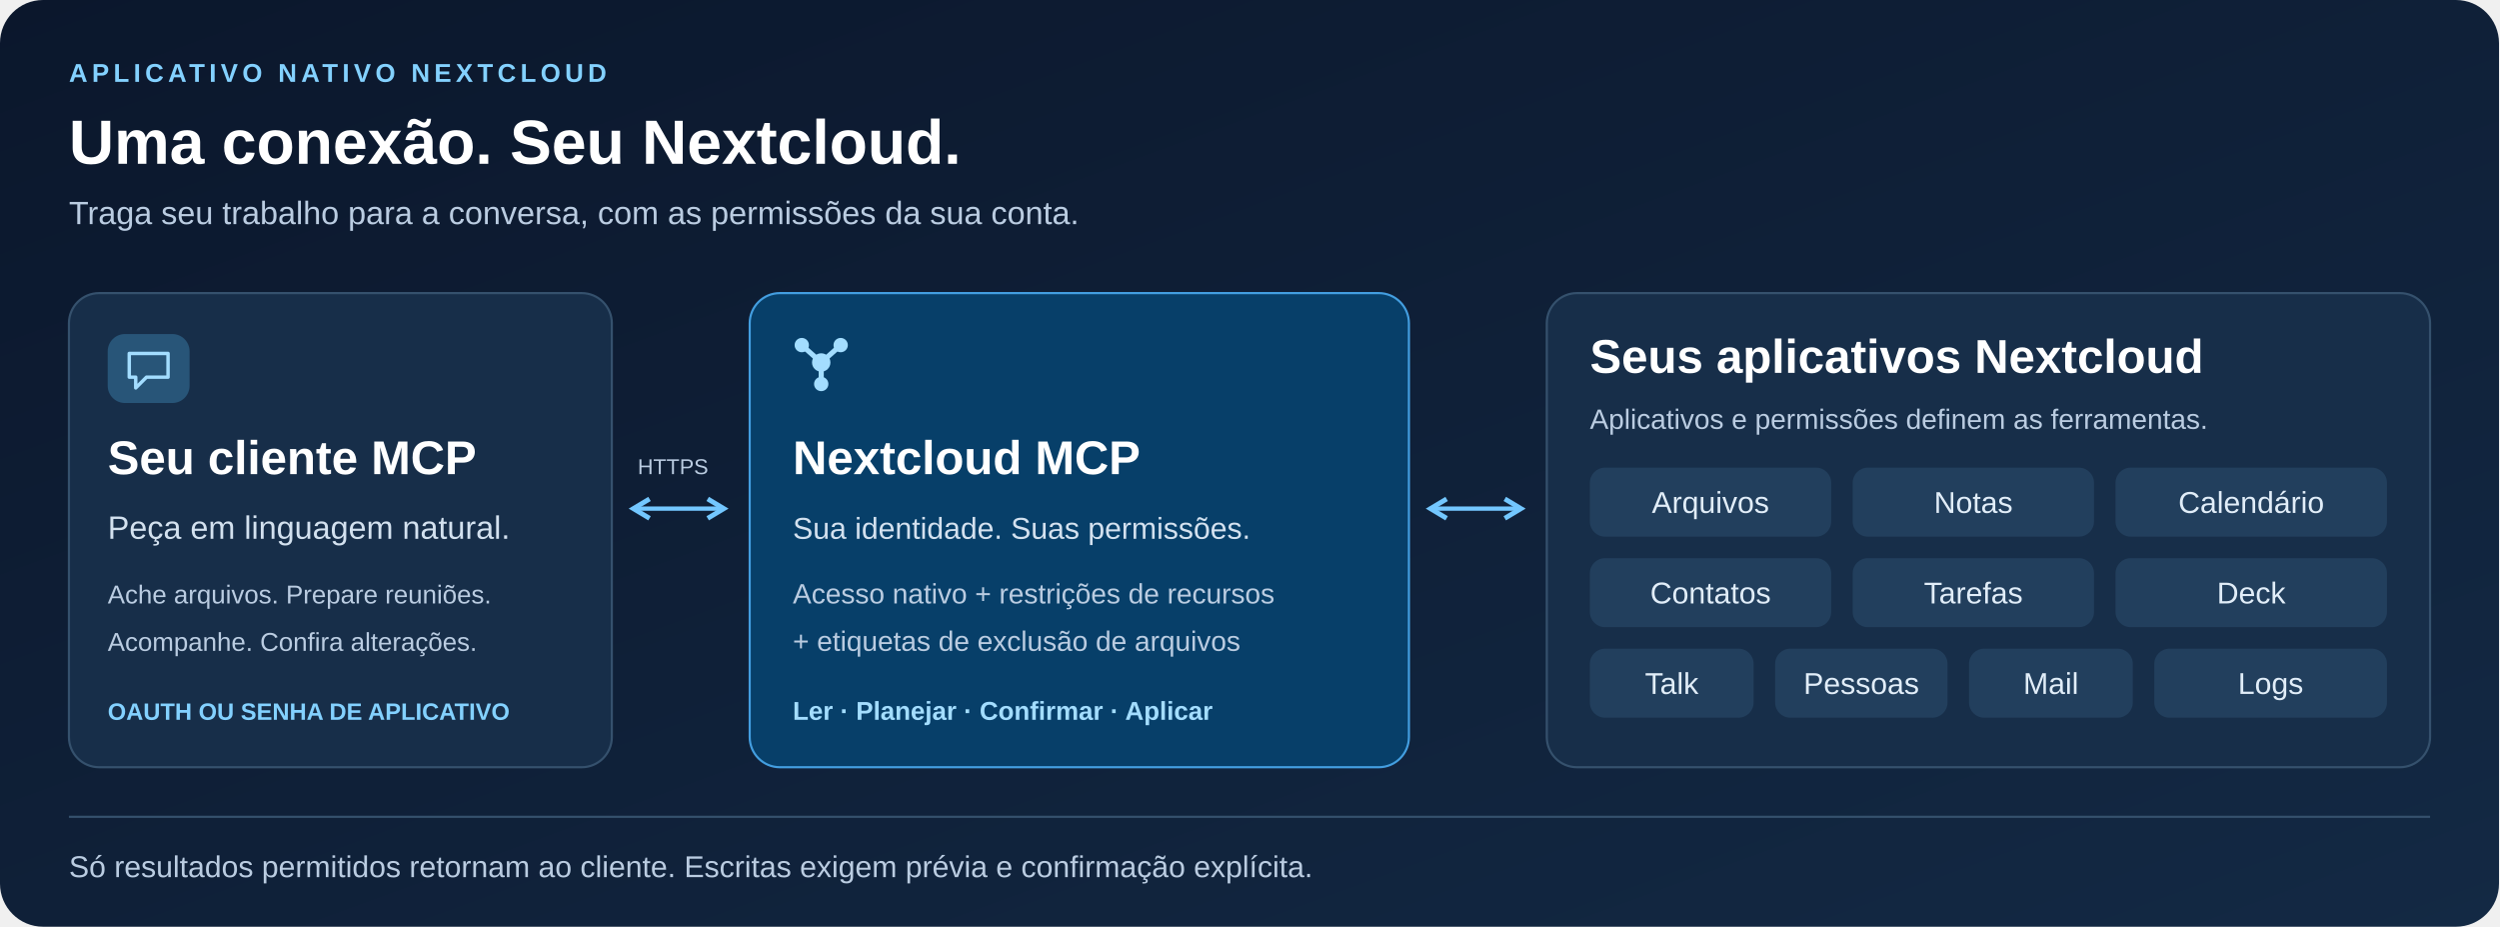
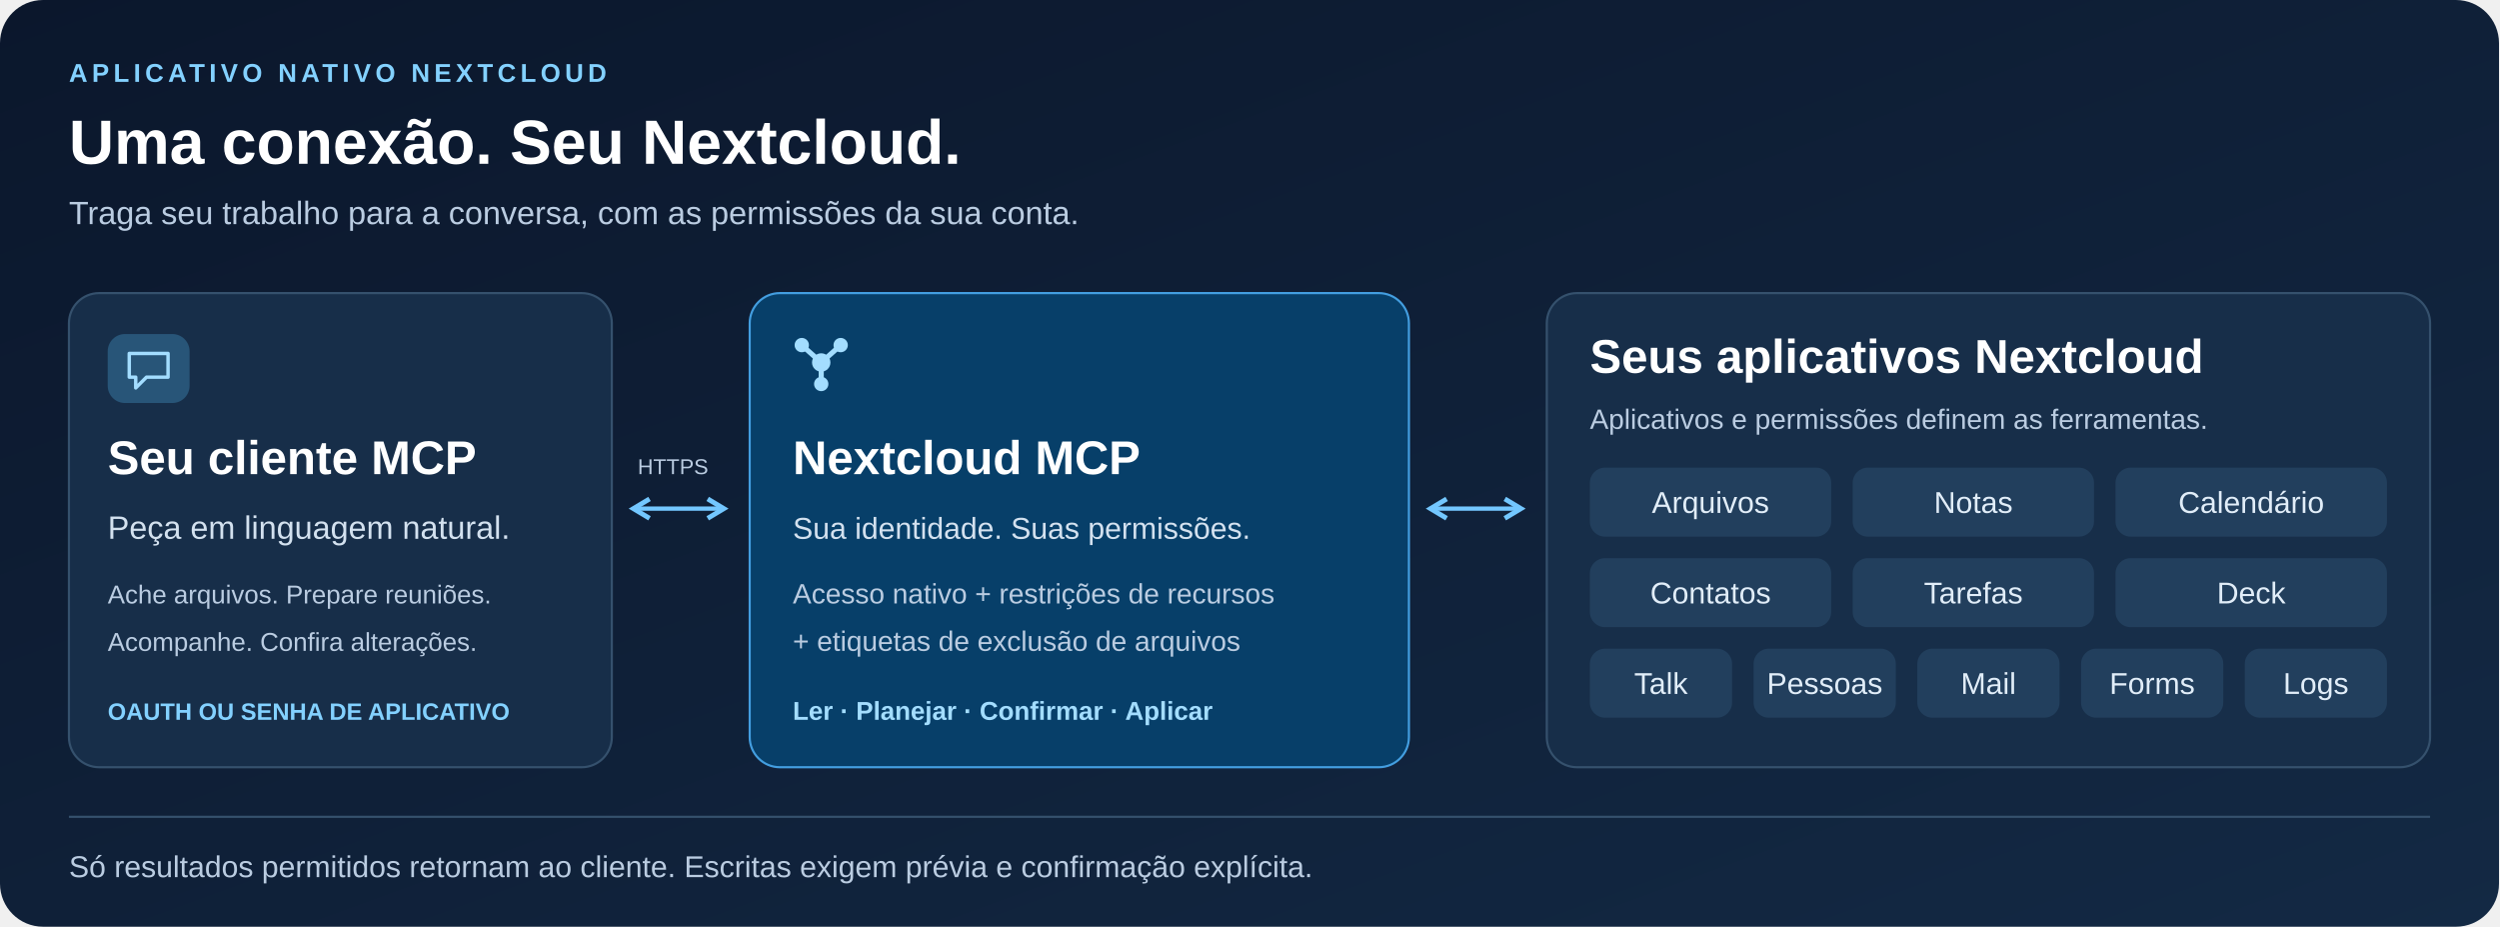
<svg xmlns="http://www.w3.org/2000/svg" width="1160" height="430" viewBox="0 0 1160 430" role="img" aria-labelledby="title description">
  <defs>
    <linearGradient id="background" x2="1" y2="1">
      <stop stop-color="#0b172c" />
      <stop offset="1" stop-color="#132944" />
    </linearGradient>
    <marker id="arrow" viewBox="0 0 8 8" refX="6" refY="4" markerWidth="6" markerHeight="6" orient="auto-start-reverse">
      <path d="M1 1 6 4 1 7" fill="none" stroke="#73c7ff" stroke-width="1.5" />
    </marker>
  </defs>
  <rect width="1160" height="430" rx="20" fill="url(#background)" />
  <g font-family="Arial, Helvetica, sans-serif">
    <text x="32" y="38" fill="#83d1ff" font-size="12" font-weight="700" letter-spacing="2">APLICATIVO NATIVO NEXTCLOUD</text>
    <text x="32" y="76" fill="#fff" font-size="29" font-weight="700">Uma conexão. Seu Nextcloud.</text>
    <text x="32" y="104" fill="#bacce1" font-size="15">Traga seu trabalho para a conversa, com as permissões da sua conta.</text>
    <rect x="32" y="136" width="252" height="220" rx="14" fill="#172e49" stroke="#35516d" />
    <rect x="50" y="155" width="38" height="32" rx="8" fill="#285578" />
    <path d="M60 164h18v11H68l-5 5v-5h-3z" fill="none" stroke="#a3ddff" stroke-width="1.6" stroke-linejoin="round" />
    <text x="50" y="220" fill="#fff" font-size="22" font-weight="700">Seu cliente MCP</text>
    <text x="50" y="250" fill="#d3e1ef" font-size="15">Peça em linguagem natural.</text>
    <text x="50" y="280" fill="#bacce1" font-size="12">Ache arquivos. Prepare reuniões.</text>
    <text x="50" y="302" fill="#bacce1" font-size="12">Acompanhe. Confira alterações.</text>
    <text x="50" y="334" fill="#83d1ff" font-size="11" font-weight="700">OAUTH OU SENHA DE APLICATIVO</text>
    <path d="M294 236h42" stroke="#73c7ff" stroke-width="2" marker-start="url(#arrow)" marker-end="url(#arrow)" />
    <text x="296" y="220" fill="#bacce1" font-size="10">HTTPS</text>
    <rect x="348" y="136" width="306" height="220" rx="14" fill="#073f69" stroke="#439ee0" />
    <g transform="translate(366 153) scale(.95)" fill="none" stroke="#a3ddff" stroke-width="2.5" stroke-linecap="round">
      <path d="M16 16 7 8m9 8 9-8m-9 8v10" />
      <g fill="#a3ddff" stroke="none">
        <circle cx="16" cy="16" r="4.5" />
        <circle cx="6.5" cy="7.5" r="3.5" />
        <circle cx="25.5" cy="7.5" r="3.5" />
        <circle cx="16" cy="26.5" r="3.5" />
      </g>
    </g>
    <text x="368" y="220" fill="#fff" font-size="22" font-weight="700">Nextcloud MCP</text>
    <text x="368" y="250" fill="#d3e1ef" font-size="14">Sua identidade. Suas permissões.</text>
    <text x="368" y="280" fill="#bacce1" font-size="13">Acesso nativo + restrições de recursos</text>
    <text x="368" y="302" fill="#bacce1" font-size="13">+ etiquetas de exclusão de arquivos</text>
    <text x="368" y="334" fill="#a3ddff" font-size="12" font-weight="700">Ler · Planejar · Confirmar · Aplicar</text>
    <path d="M664 236h42" stroke="#73c7ff" stroke-width="2" marker-start="url(#arrow)" marker-end="url(#arrow)" />
    <rect x="718" y="136" width="410" height="220" rx="14" fill="#172e49" stroke="#35516d" />
    <text x="738" y="173" fill="#fff" font-size="22" font-weight="700">Seus aplicativos Nextcloud</text>
    <text x="738" y="199" fill="#bacce1" font-size="13">Aplicativos e permissões definem as ferramentas.</text>
    <g fill="#223f5d">
      <rect x="738" y="217" width="112" height="32" rx="7" />
      <rect x="860" y="217" width="112" height="32" rx="7" />
      <rect x="982" y="217" width="126" height="32" rx="7" />
      <rect x="738" y="259" width="112" height="32" rx="7" />
      <rect x="860" y="259" width="112" height="32" rx="7" />
      <rect x="982" y="259" width="126" height="32" rx="7" />
-       <rect x="738" y="301" width="76" height="32" rx="7" />
-       <rect x="824" y="301" width="80" height="32" rx="7" />
-       <rect x="914" y="301" width="76" height="32" rx="7" />
-       <rect x="1000" y="301" width="108" height="32" rx="7" />
+       <rect x="738" y="301" width="66" height="32" rx="7" />
+       <rect x="814" y="301" width="66" height="32" rx="7" />
+       <rect x="890" y="301" width="66" height="32" rx="7" />
+       <rect x="966" y="301" width="66" height="32" rx="7" />
+       <rect x="1042" y="301" width="66" height="32" rx="7" />
    </g>
    <g fill="#e1edf8" font-size="14" text-anchor="middle">
      <text x="794" y="238">Arquivos</text>
      <text x="916" y="238">Notas</text>
      <text x="1045" y="238">Calendário</text>
      <text x="794" y="280">Contatos</text>
      <text x="916" y="280">Tarefas</text>
      <text x="1045" y="280">Deck</text>
-       <text x="776" y="322">Talk</text>
-       <text x="864" y="322">Pessoas</text>
-       <text x="952" y="322">Mail</text>
-       <text x="1054" y="322">Logs</text>
+       <text x="771" y="322">Talk</text>
+       <text x="847" y="322">Pessoas</text>
+       <text x="923" y="322">Mail</text>
+       <text x="999" y="322">Forms</text>
+       <text x="1075" y="322">Logs</text>
    </g>
    <path d="M32 379h1096" stroke="#35516d" />
    <text x="32" y="407" fill="#bacce1" font-size="14">Só resultados permitidos retornam ao cliente. Escritas exigem prévia e confirmação explícita.</text>
  </g>
</svg>
